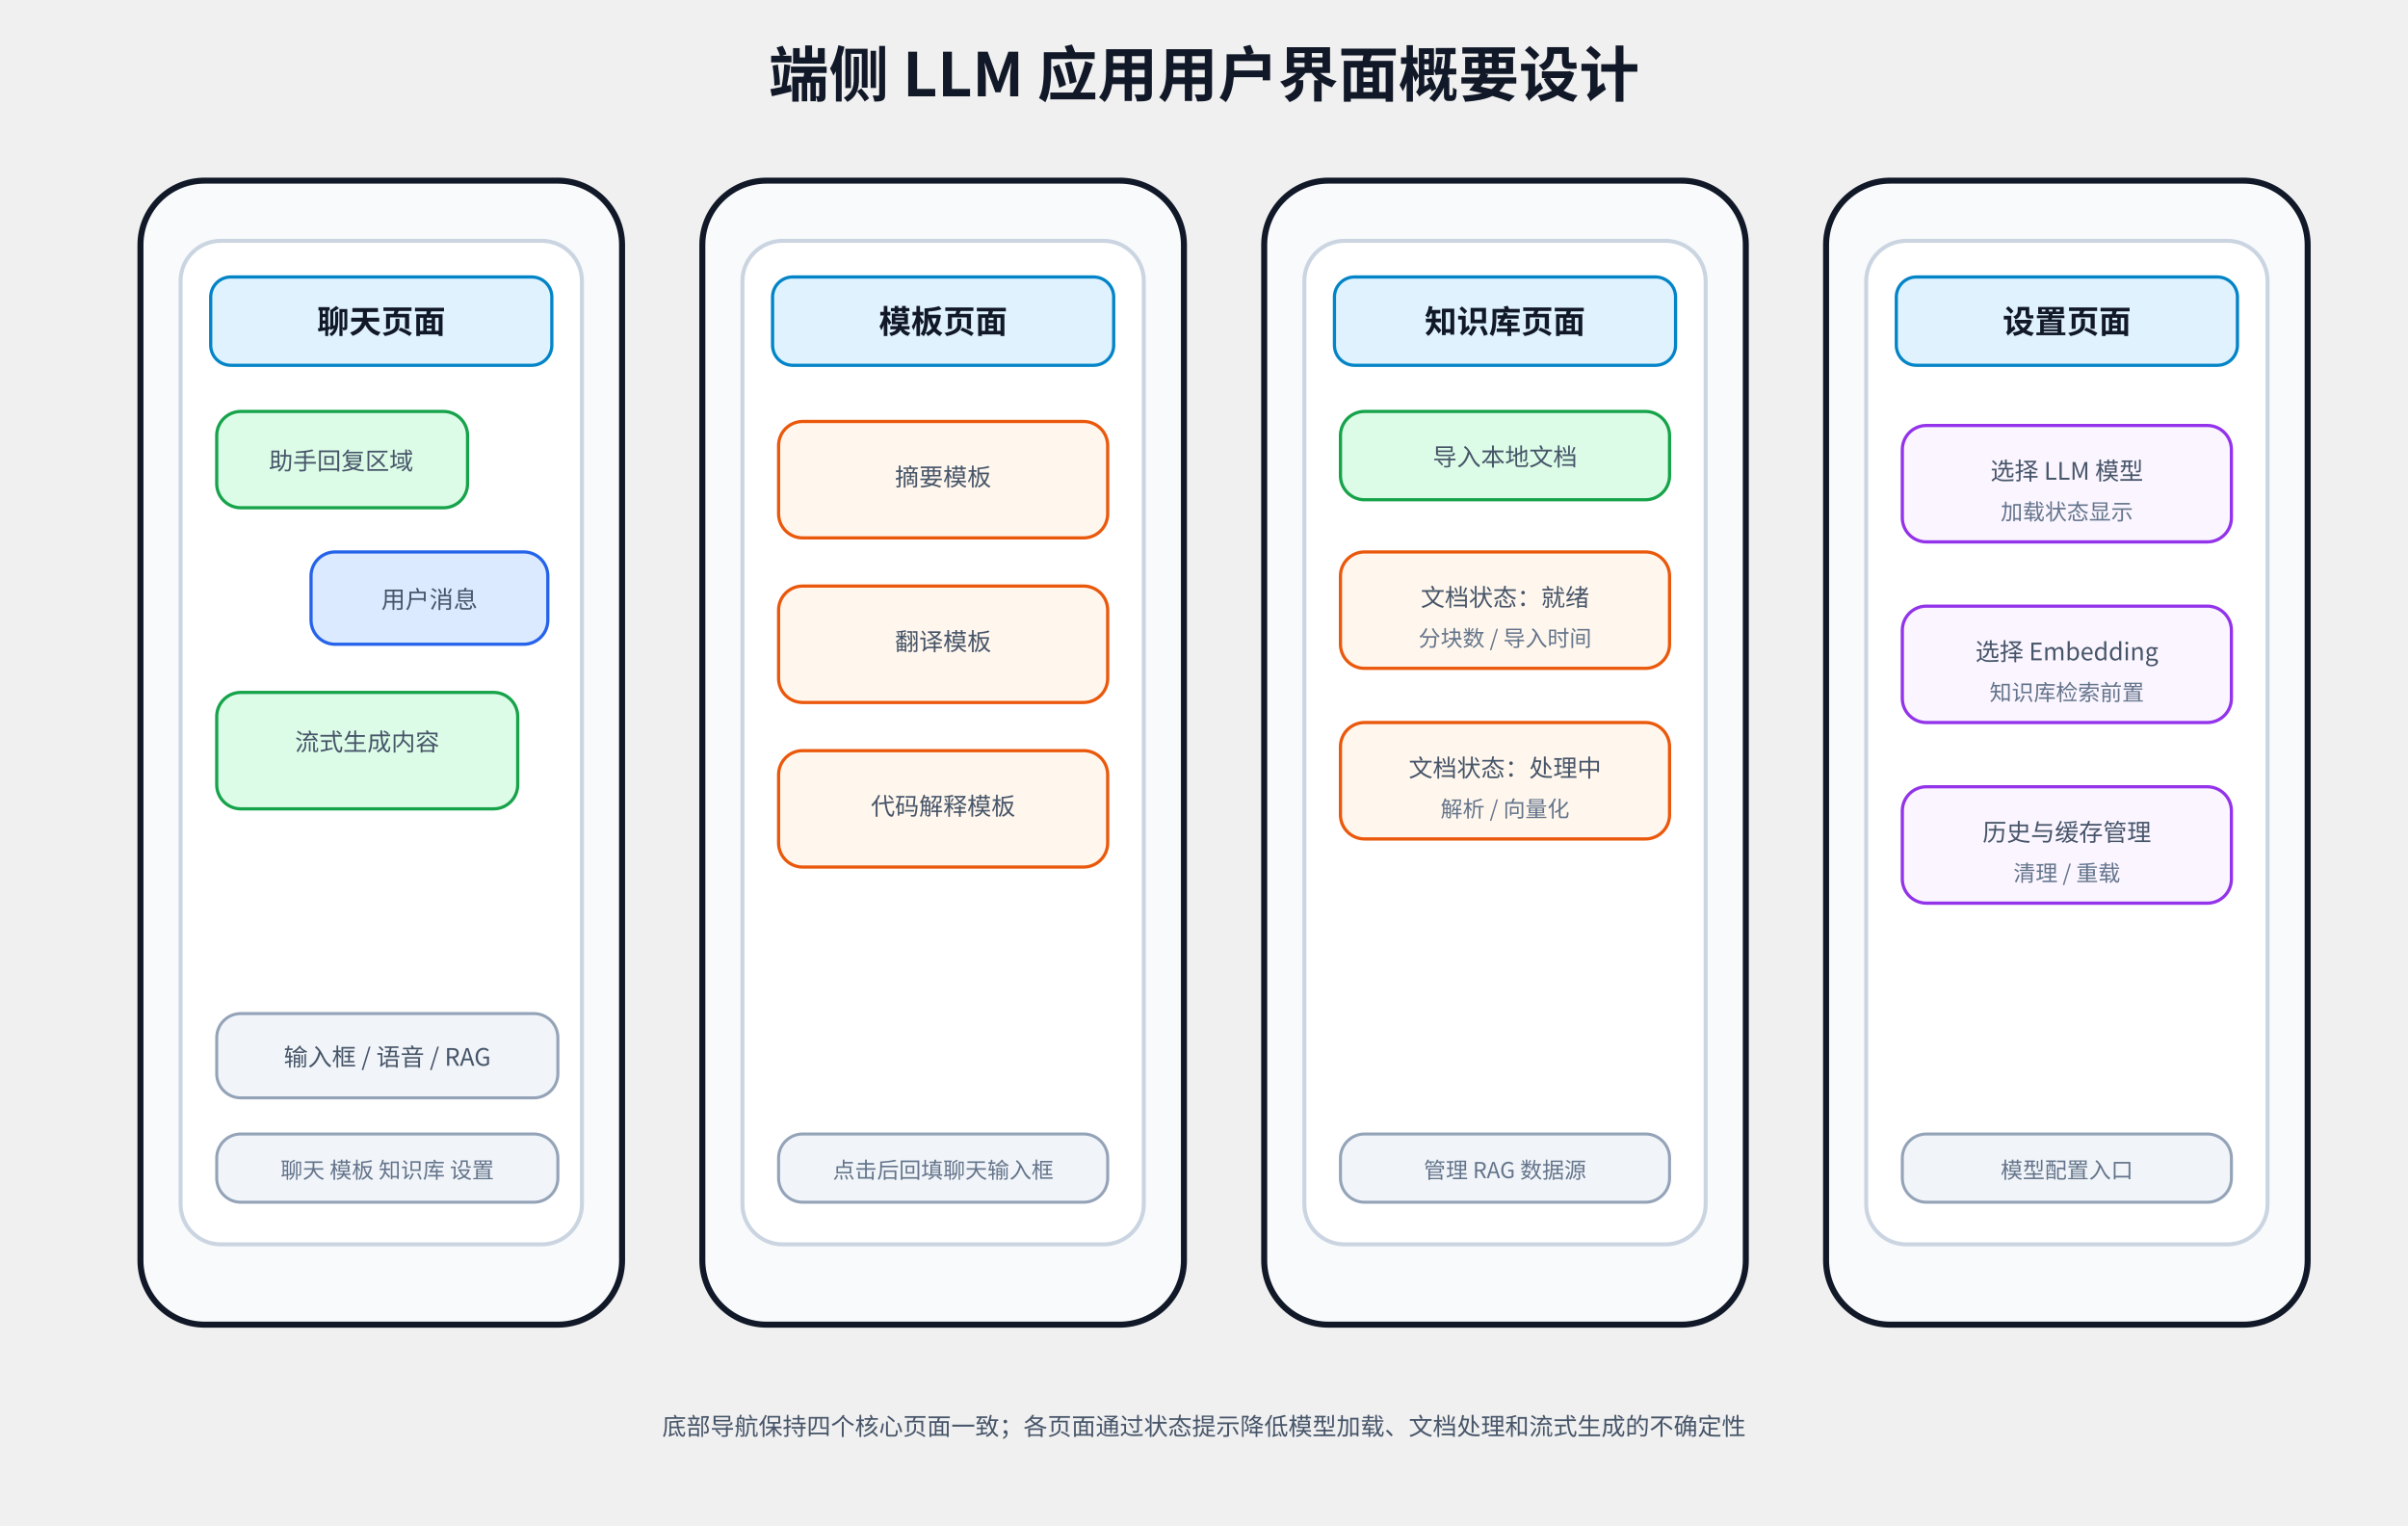
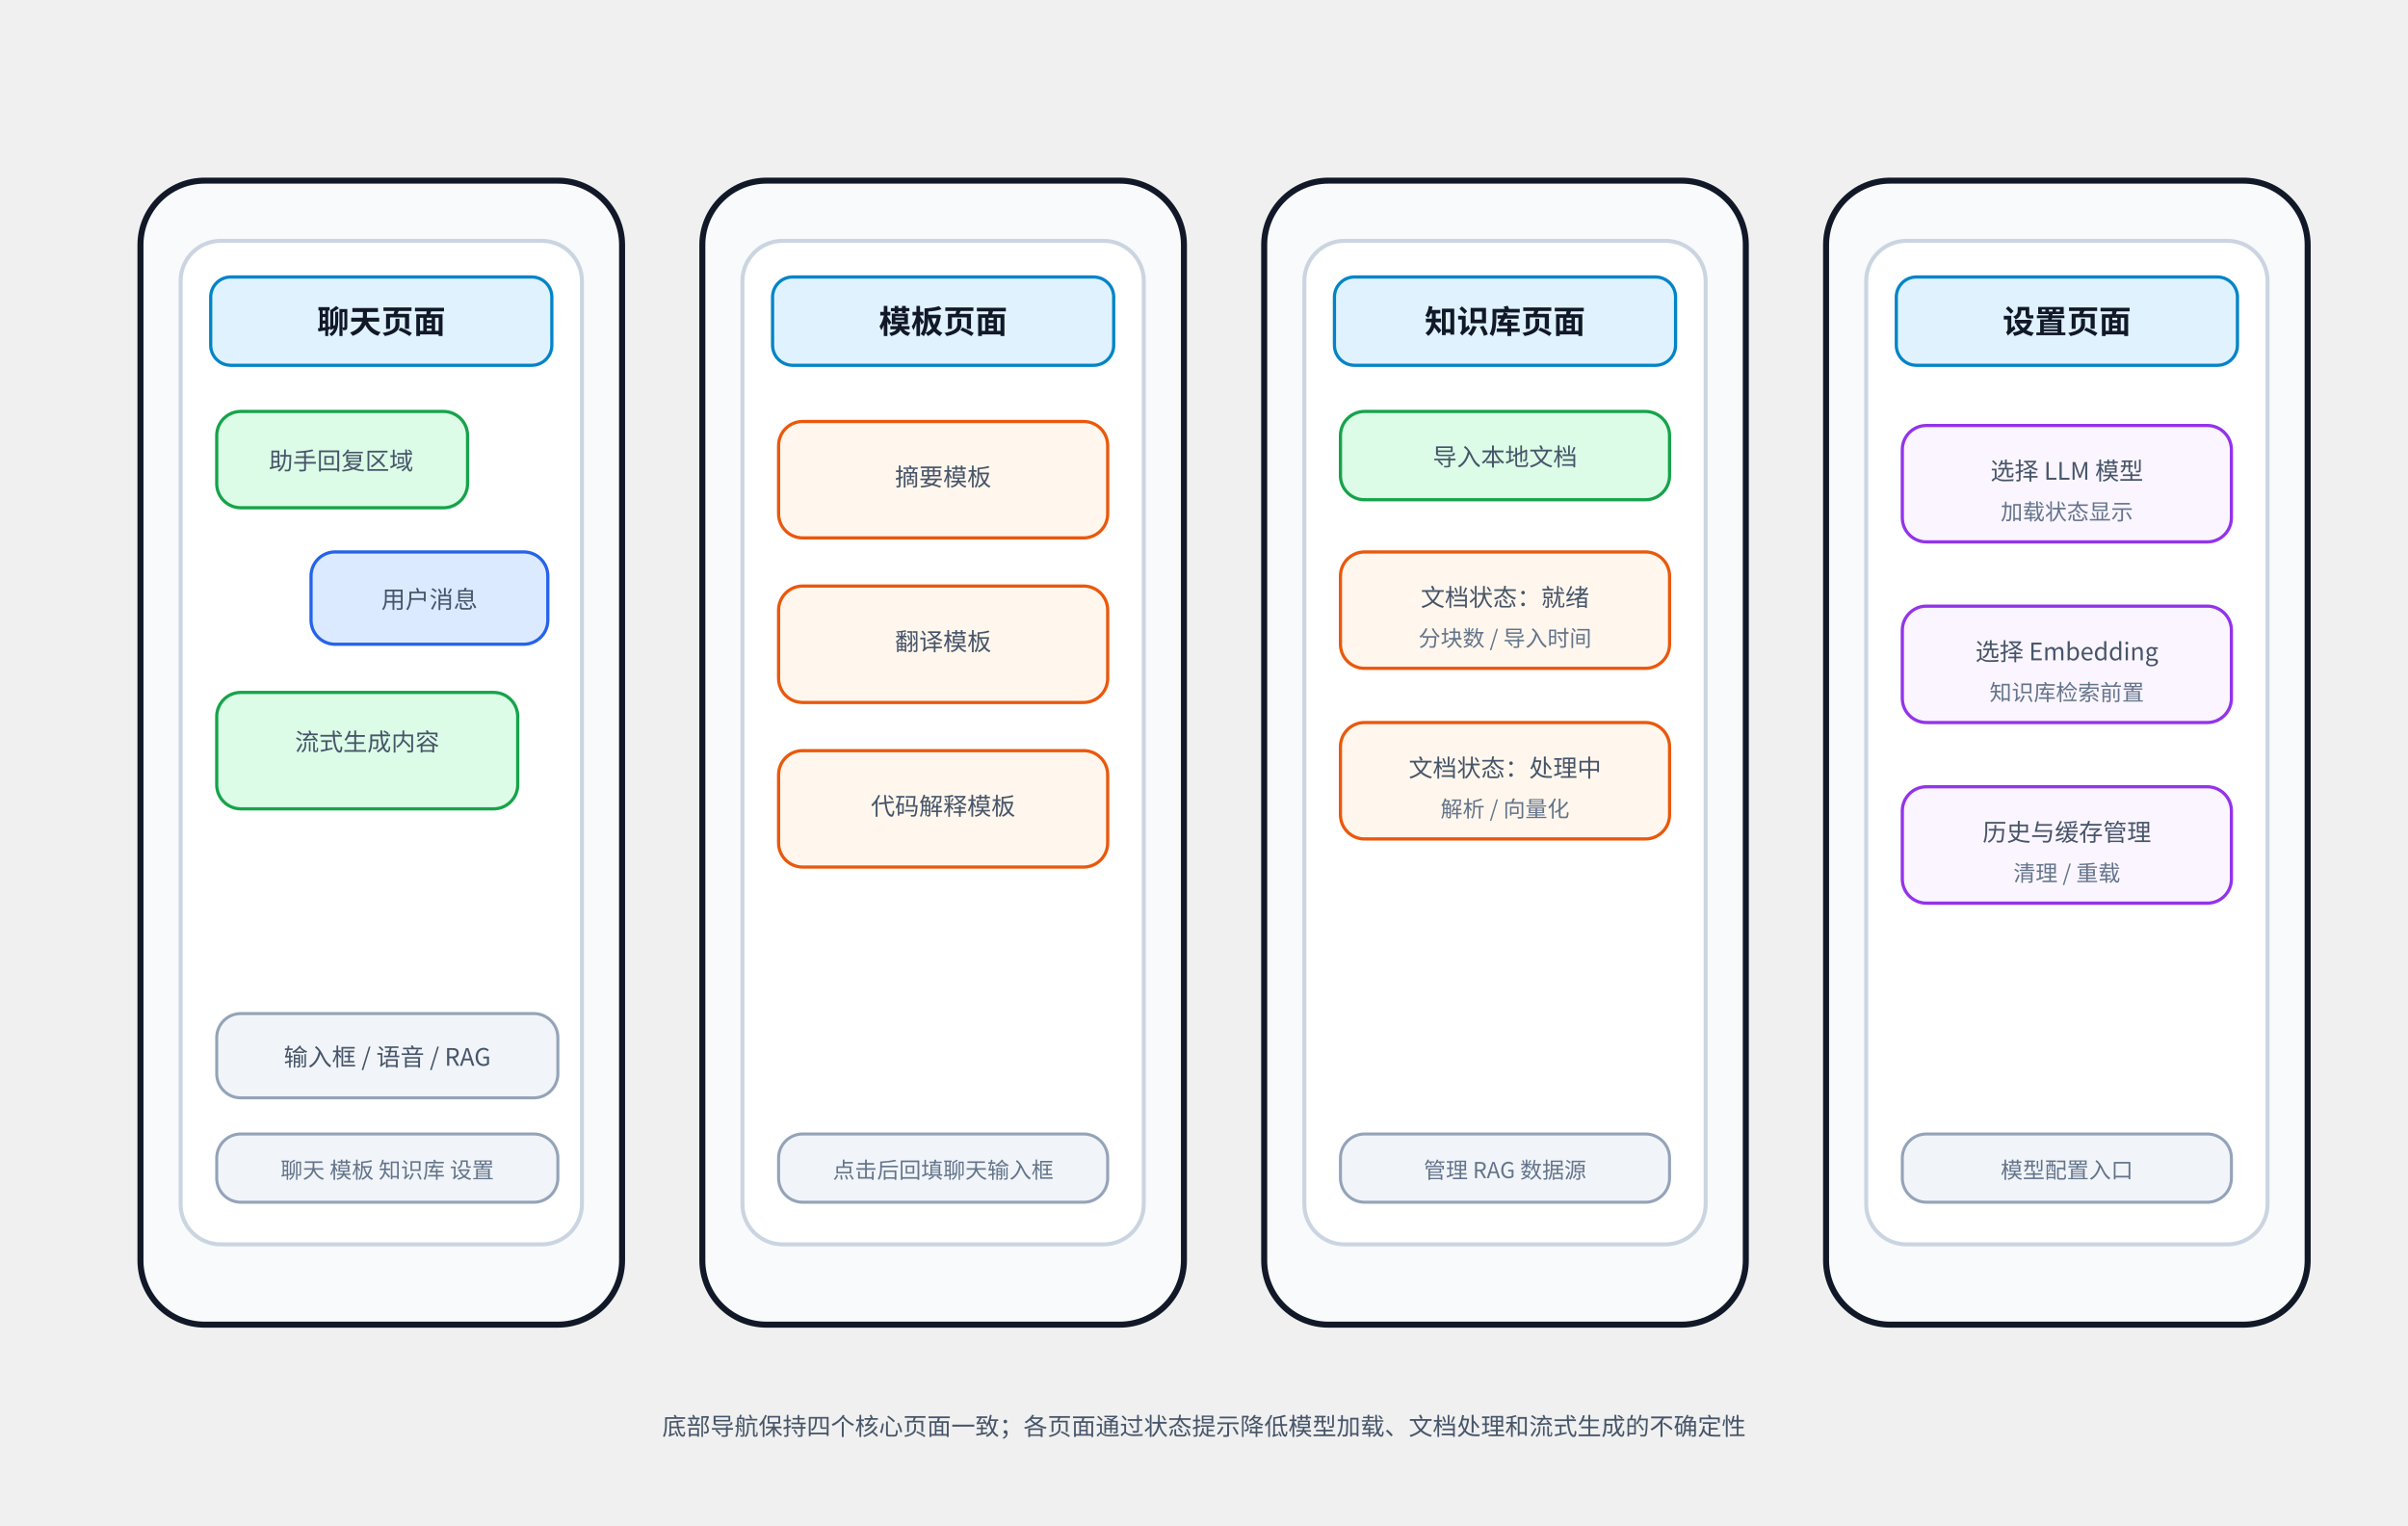
<svg xmlns="http://www.w3.org/2000/svg" width="1200" height="760" viewBox="0 0 1200 760">
  <defs>
    <style>
      .title{font-family:'Noto Sans CJK SC','Microsoft YaHei',Arial,sans-serif;font-size:30px;font-weight:700;fill:#111827}
      .phone{fill:#f8fafc;stroke:#111827;stroke-width:3;rx:32;ry:32}
      .screen{fill:#ffffff;stroke:#cbd5e1;stroke-width:2;rx:20;ry:20}
      .bar{fill:#e0f2fe;stroke:#0284c7;stroke-width:1.6;rx:10;ry:10}
      .nav{fill:#f1f5f9;stroke:#94a3b8;stroke-width:1.5;rx:12;ry:12}
      .bubble1{fill:#dbeafe;stroke:#2563eb;stroke-width:1.6;rx:12;ry:12}
      .bubble2{fill:#dcfce7;stroke:#16a34a;stroke-width:1.6;rx:12;ry:12}
      .card{fill:#fff7ed;stroke:#ea580c;stroke-width:1.6;rx:12;ry:12}
      .setting{fill:#faf5ff;stroke:#9333ea;stroke-width:1.6;rx:12;ry:12}
      .text{font-family:'Noto Sans CJK SC','Microsoft YaHei',Arial,sans-serif;font-size:16px;font-weight:700;fill:#111827}
      .small{font-family:'Noto Sans CJK SC','Microsoft YaHei',Arial,sans-serif;font-size:12px;fill:#475569}
      .tiny{font-family:'Noto Sans CJK SC','Microsoft YaHei',Arial,sans-serif;font-size:11px;fill:#64748b}
    </style>
  </defs>
-   <text x="600" y="48" text-anchor="middle" class="title">端侧 LLM 应用用户界面概要设计</text>
  <rect x="70" y="90" width="240" height="570" class="phone" />
  <rect x="90" y="120" width="200" height="500" class="screen" />
  <rect x="105" y="138" width="170" height="44" class="bar" />
  <text x="190" y="166" text-anchor="middle" class="text">聊天页面</text>
  <rect x="108" y="205" width="125" height="48" class="bubble2" />
  <text x="170" y="234" text-anchor="middle" class="small">助手回复区域</text>
  <rect x="155" y="275" width="118" height="46" class="bubble1" />
  <text x="214" y="303" text-anchor="middle" class="small">用户消息</text>
  <rect x="108" y="345" width="150" height="58" class="bubble2" />
  <text x="183" y="374" text-anchor="middle" class="small">流式生成内容</text>
  <rect x="108" y="505" width="170" height="42" class="nav" />
  <text x="193" y="531" text-anchor="middle" class="small">输入框 / 语音 / RAG</text>
  <rect x="108" y="565" width="170" height="34" class="nav" />
  <text x="193" y="587" text-anchor="middle" class="tiny">聊天  模板  知识库  设置</text>
  <rect x="350" y="90" width="240" height="570" class="phone" />
  <rect x="370" y="120" width="200" height="500" class="screen" />
  <rect x="385" y="138" width="170" height="44" class="bar" />
  <text x="470" y="166" text-anchor="middle" class="text">模板页面</text>
  <rect x="388" y="210" width="164" height="58" class="card" />
  <text x="470" y="242" text-anchor="middle" class="small">摘要模板</text>
  <rect x="388" y="292" width="164" height="58" class="card" />
  <text x="470" y="324" text-anchor="middle" class="small">翻译模板</text>
  <rect x="388" y="374" width="164" height="58" class="card" />
  <text x="470" y="406" text-anchor="middle" class="small">代码解释模板</text>
  <rect x="388" y="565" width="164" height="34" class="nav" />
  <text x="470" y="587" text-anchor="middle" class="tiny">点击后回填聊天输入框</text>
  <rect x="630" y="90" width="240" height="570" class="phone" />
  <rect x="650" y="120" width="200" height="500" class="screen" />
  <rect x="665" y="138" width="170" height="44" class="bar" />
  <text x="750" y="166" text-anchor="middle" class="text">知识库页面</text>
  <rect x="668" y="205" width="164" height="44" class="bubble2" />
  <text x="750" y="232" text-anchor="middle" class="small">导入本地文档</text>
  <rect x="668" y="275" width="164" height="58" class="card" />
  <text x="750" y="302" text-anchor="middle" class="small">文档状态：就绪</text>
  <text x="750" y="322" text-anchor="middle" class="tiny">分块数 / 导入时间</text>
  <rect x="668" y="360" width="164" height="58" class="card" />
  <text x="750" y="387" text-anchor="middle" class="small">文档状态：处理中</text>
  <text x="750" y="407" text-anchor="middle" class="tiny">解析 / 向量化</text>
  <rect x="668" y="565" width="164" height="34" class="nav" />
  <text x="750" y="587" text-anchor="middle" class="tiny">管理 RAG 数据源</text>
  <rect x="910" y="90" width="240" height="570" class="phone" />
  <rect x="930" y="120" width="200" height="500" class="screen" />
  <rect x="945" y="138" width="170" height="44" class="bar" />
  <text x="1030" y="166" text-anchor="middle" class="text">设置页面</text>
  <rect x="948" y="212" width="164" height="58" class="setting" />
  <text x="1030" y="239" text-anchor="middle" class="small">选择 LLM 模型</text>
  <text x="1030" y="259" text-anchor="middle" class="tiny">加载状态显示</text>
  <rect x="948" y="302" width="164" height="58" class="setting" />
  <text x="1030" y="329" text-anchor="middle" class="small">选择 Embedding</text>
  <text x="1030" y="349" text-anchor="middle" class="tiny">知识库检索前置</text>
  <rect x="948" y="392" width="164" height="58" class="setting" />
  <text x="1030" y="419" text-anchor="middle" class="small">历史与缓存管理</text>
  <text x="1030" y="439" text-anchor="middle" class="tiny">清理 / 重载</text>
  <rect x="948" y="565" width="164" height="34" class="nav" />
  <text x="1030" y="587" text-anchor="middle" class="tiny">模型配置入口</text>
  <text x="600" y="715" text-anchor="middle" class="small">底部导航保持四个核心页面一致；各页面通过状态提示降低模型加载、文档处理和流式生成的不确定性</text>
</svg>
